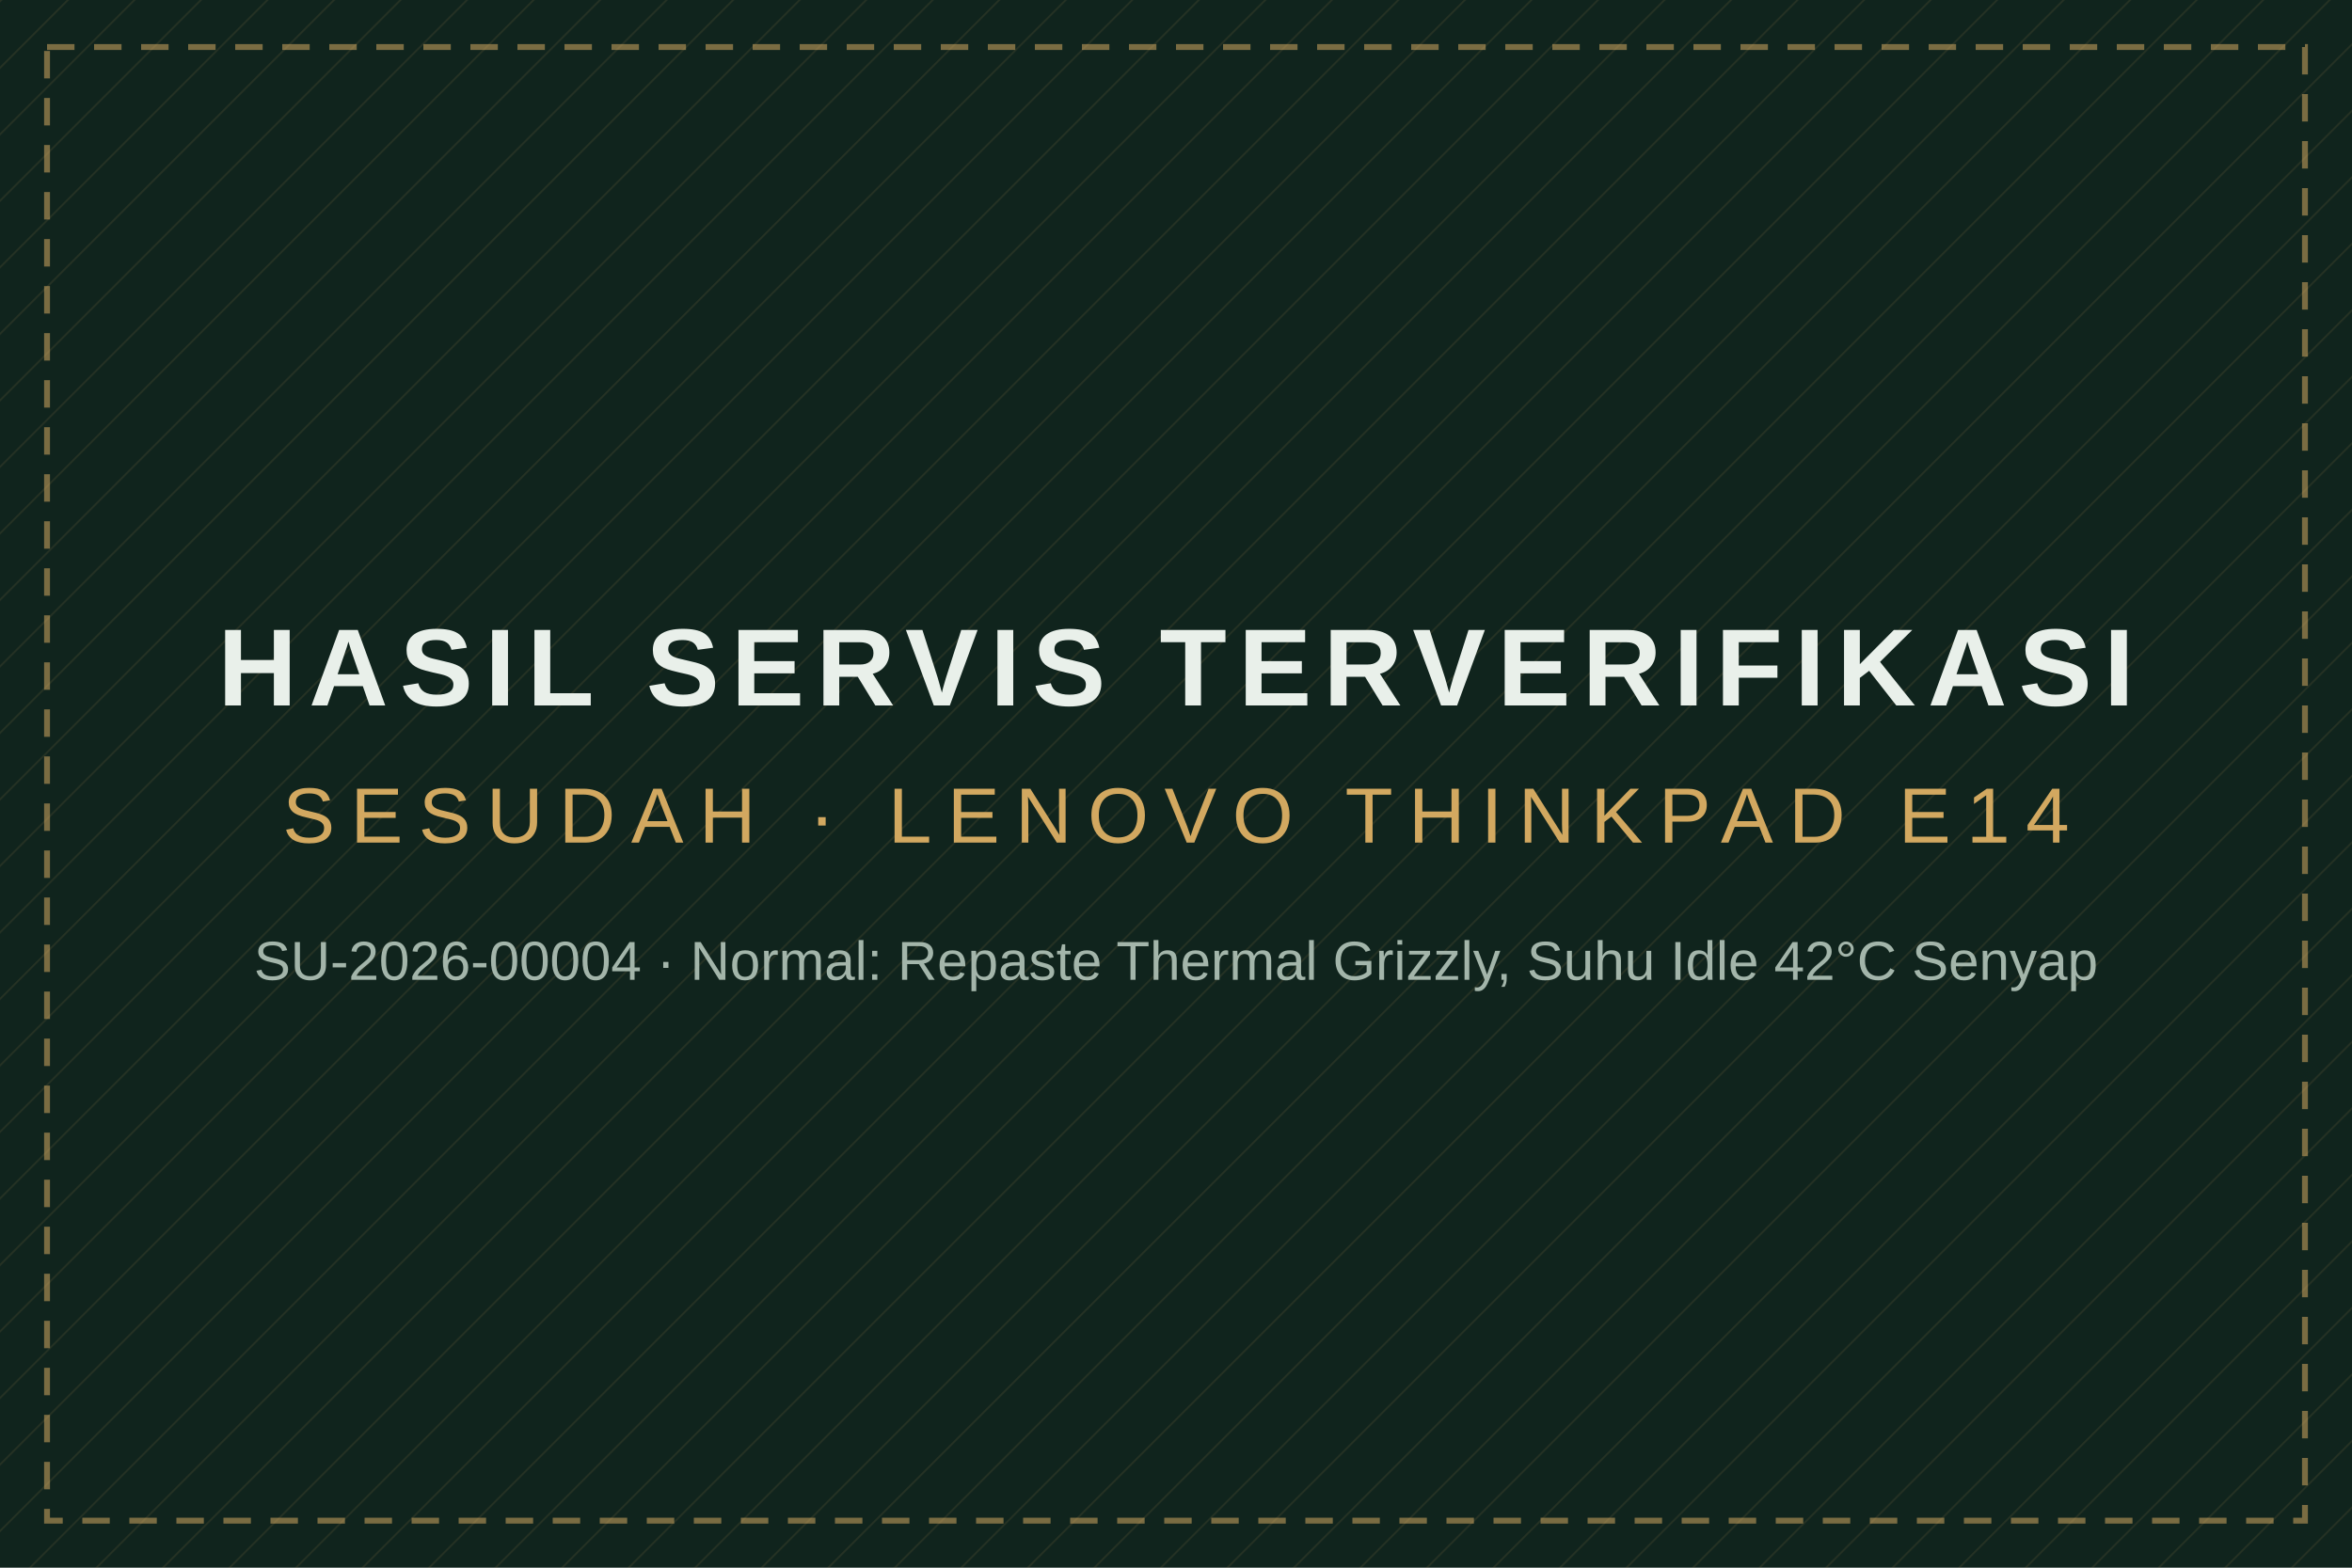
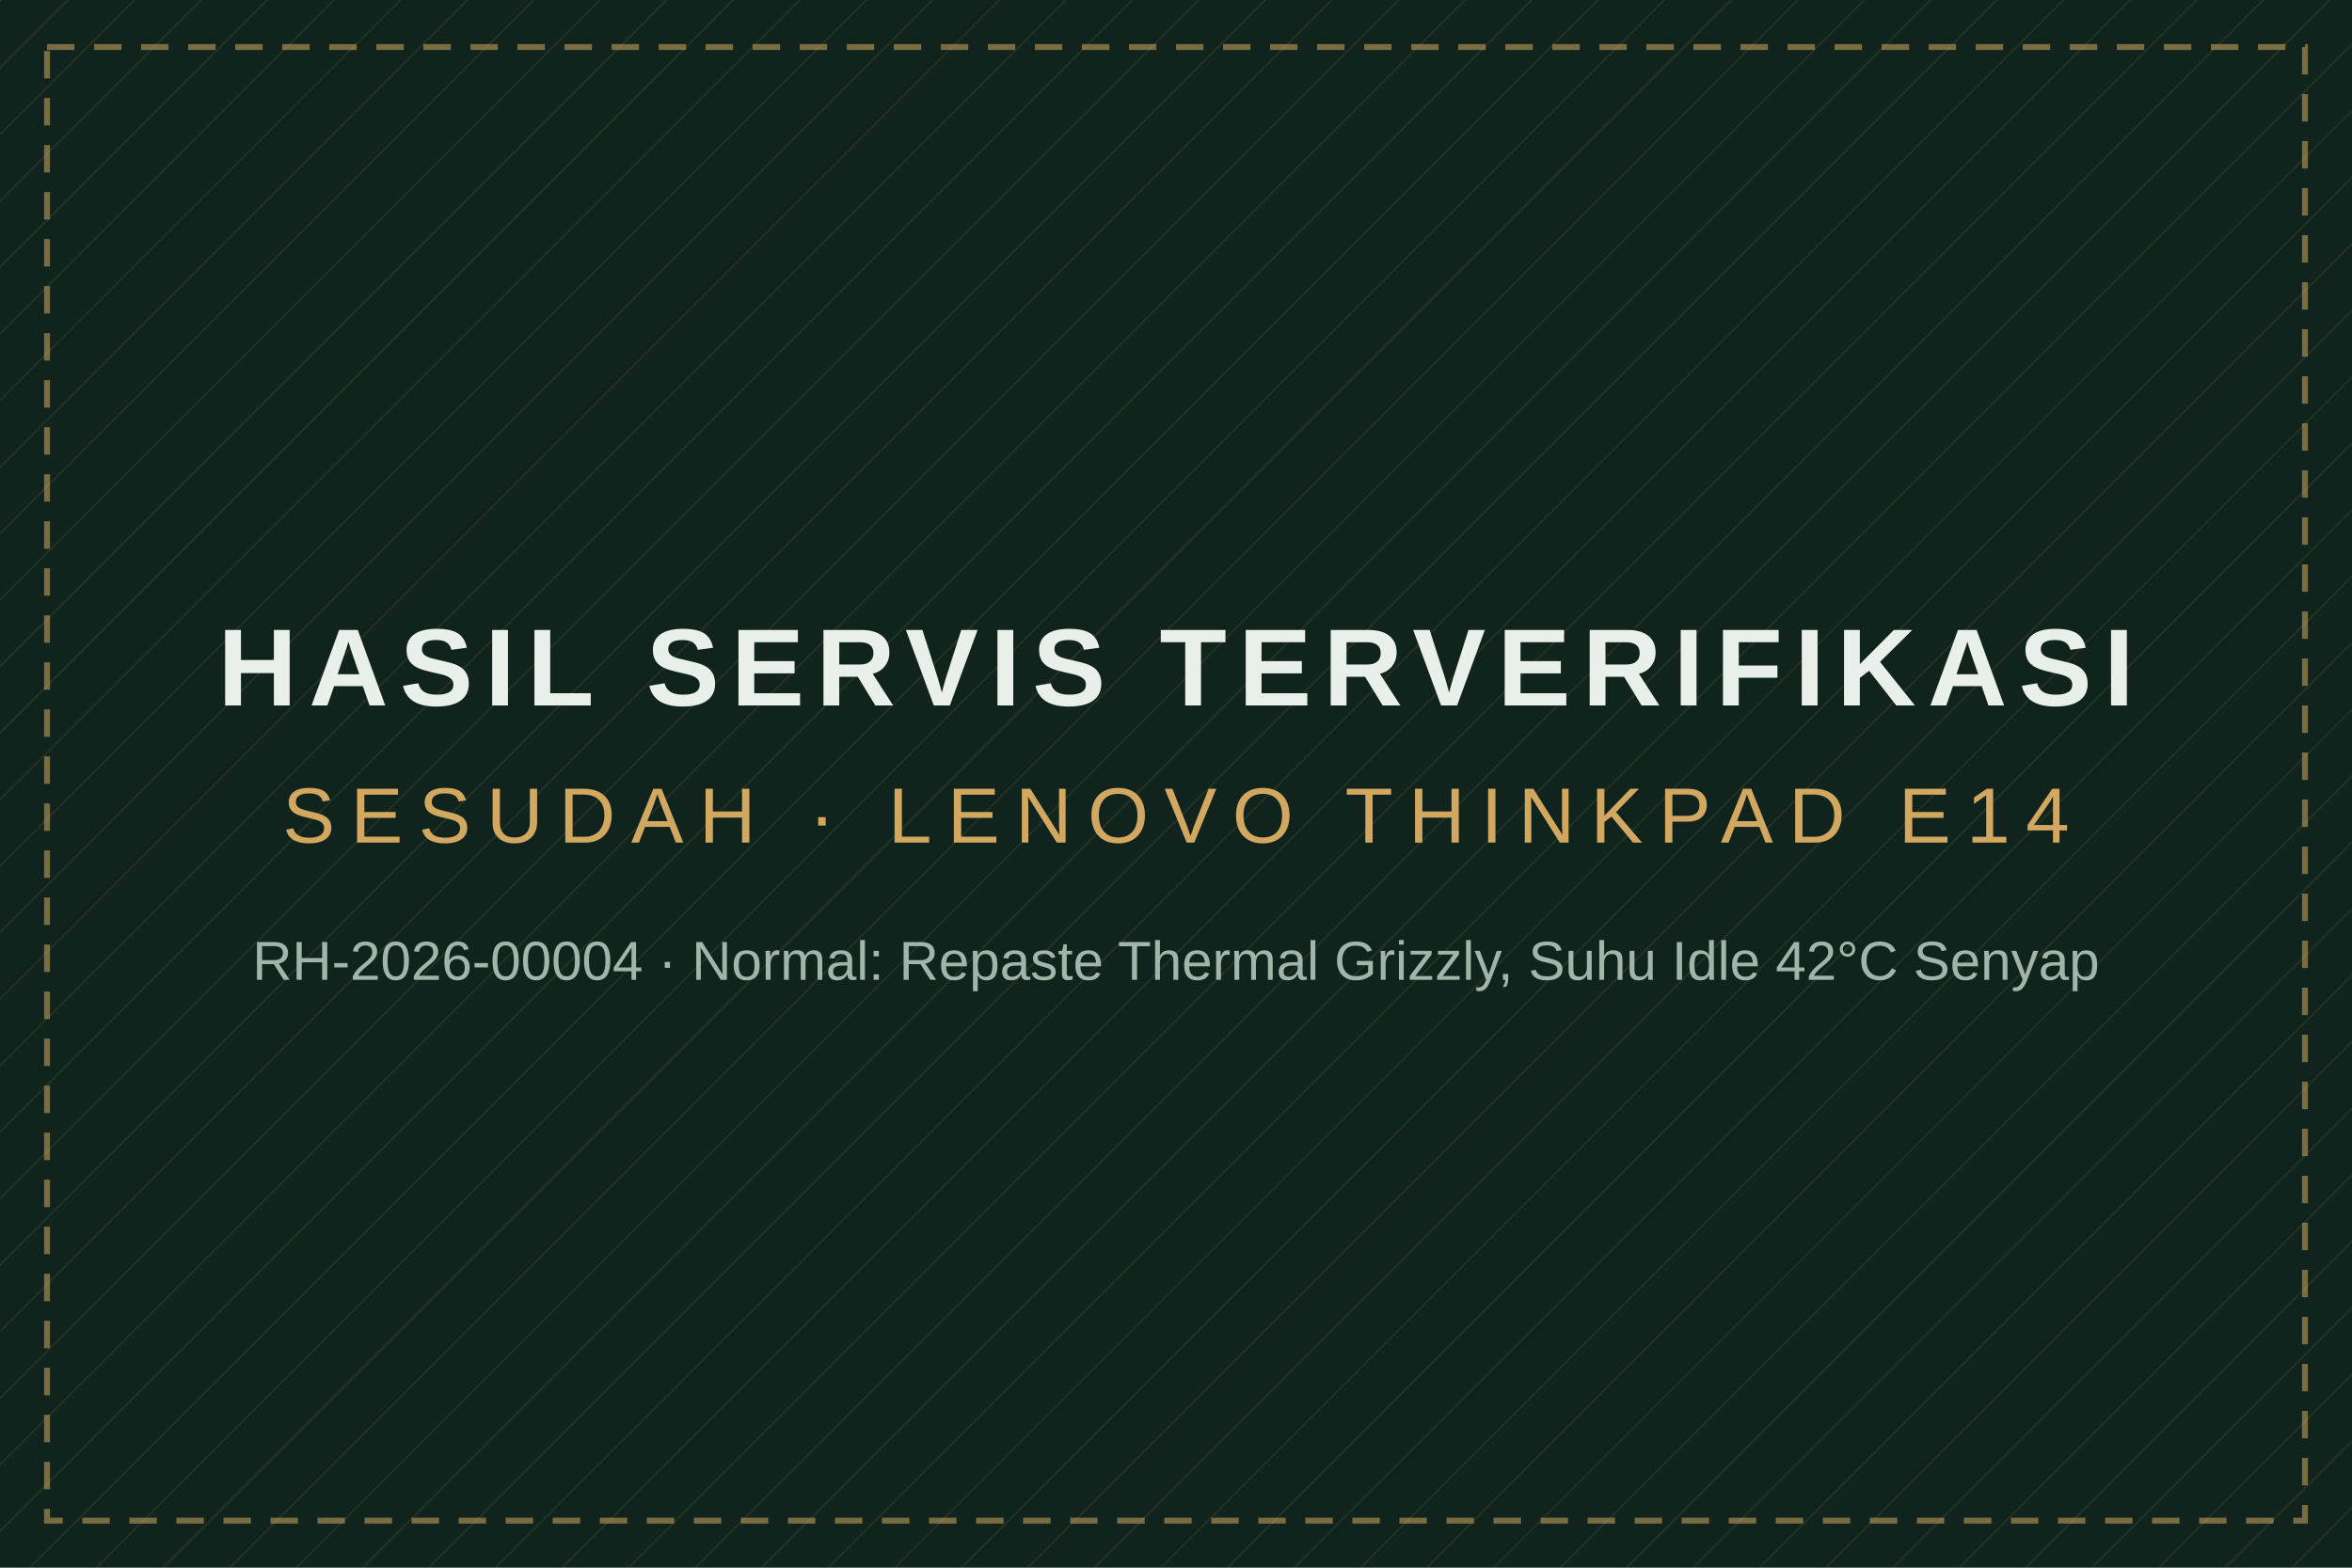
<svg xmlns="http://www.w3.org/2000/svg" viewBox="0 0 1200 800" role="img" aria-label="Dokumentasi hasil perbaikan Lenovo ThinkPad E14 sesudah perbaikan">
  <defs>
    <pattern id="h" width="24" height="24" patternUnits="userSpaceOnUse" patternTransform="rotate(45)">
      <line x1="0" y1="0" x2="0" y2="24" stroke="#d2a860" stroke-opacity=".10" stroke-width="2" />
    </pattern>
  </defs>
  <rect width="1200" height="800" fill="#10241d" />
  <rect width="1200" height="800" fill="url(#h)" />
  <rect x="24" y="24" width="1152" height="752" fill="none" stroke="#d2a860" stroke-opacity=".55" stroke-width="3" stroke-dasharray="14 10" />
  <text x="600" y="360" text-anchor="middle" font-family="Arial,sans-serif" font-size="56" font-weight="700" fill="#e9f0ea" letter-spacing="6">HASIL SERVIS TERVERIFIKASI</text>
  <text x="600" y="430" text-anchor="middle" font-family="Arial,sans-serif" font-size="40" fill="#d2a860" letter-spacing="8">SESUDAH · LENOVO THINKPAD E14</text>
-   <text x="600" y="500" text-anchor="middle" font-family="Arial,sans-serif" font-size="28" fill="#a3b5aa">SU-2026-00004 · Normal: Repaste Thermal Grizzly, Suhu Idle 42°C Senyap</text>
+   <text x="600" y="500" text-anchor="middle" font-family="Arial,sans-serif" font-size="28" fill="#a3b5aa">RH-2026-00004 · Normal: Repaste Thermal Grizzly, Suhu Idle 42°C Senyap</text>
</svg>
